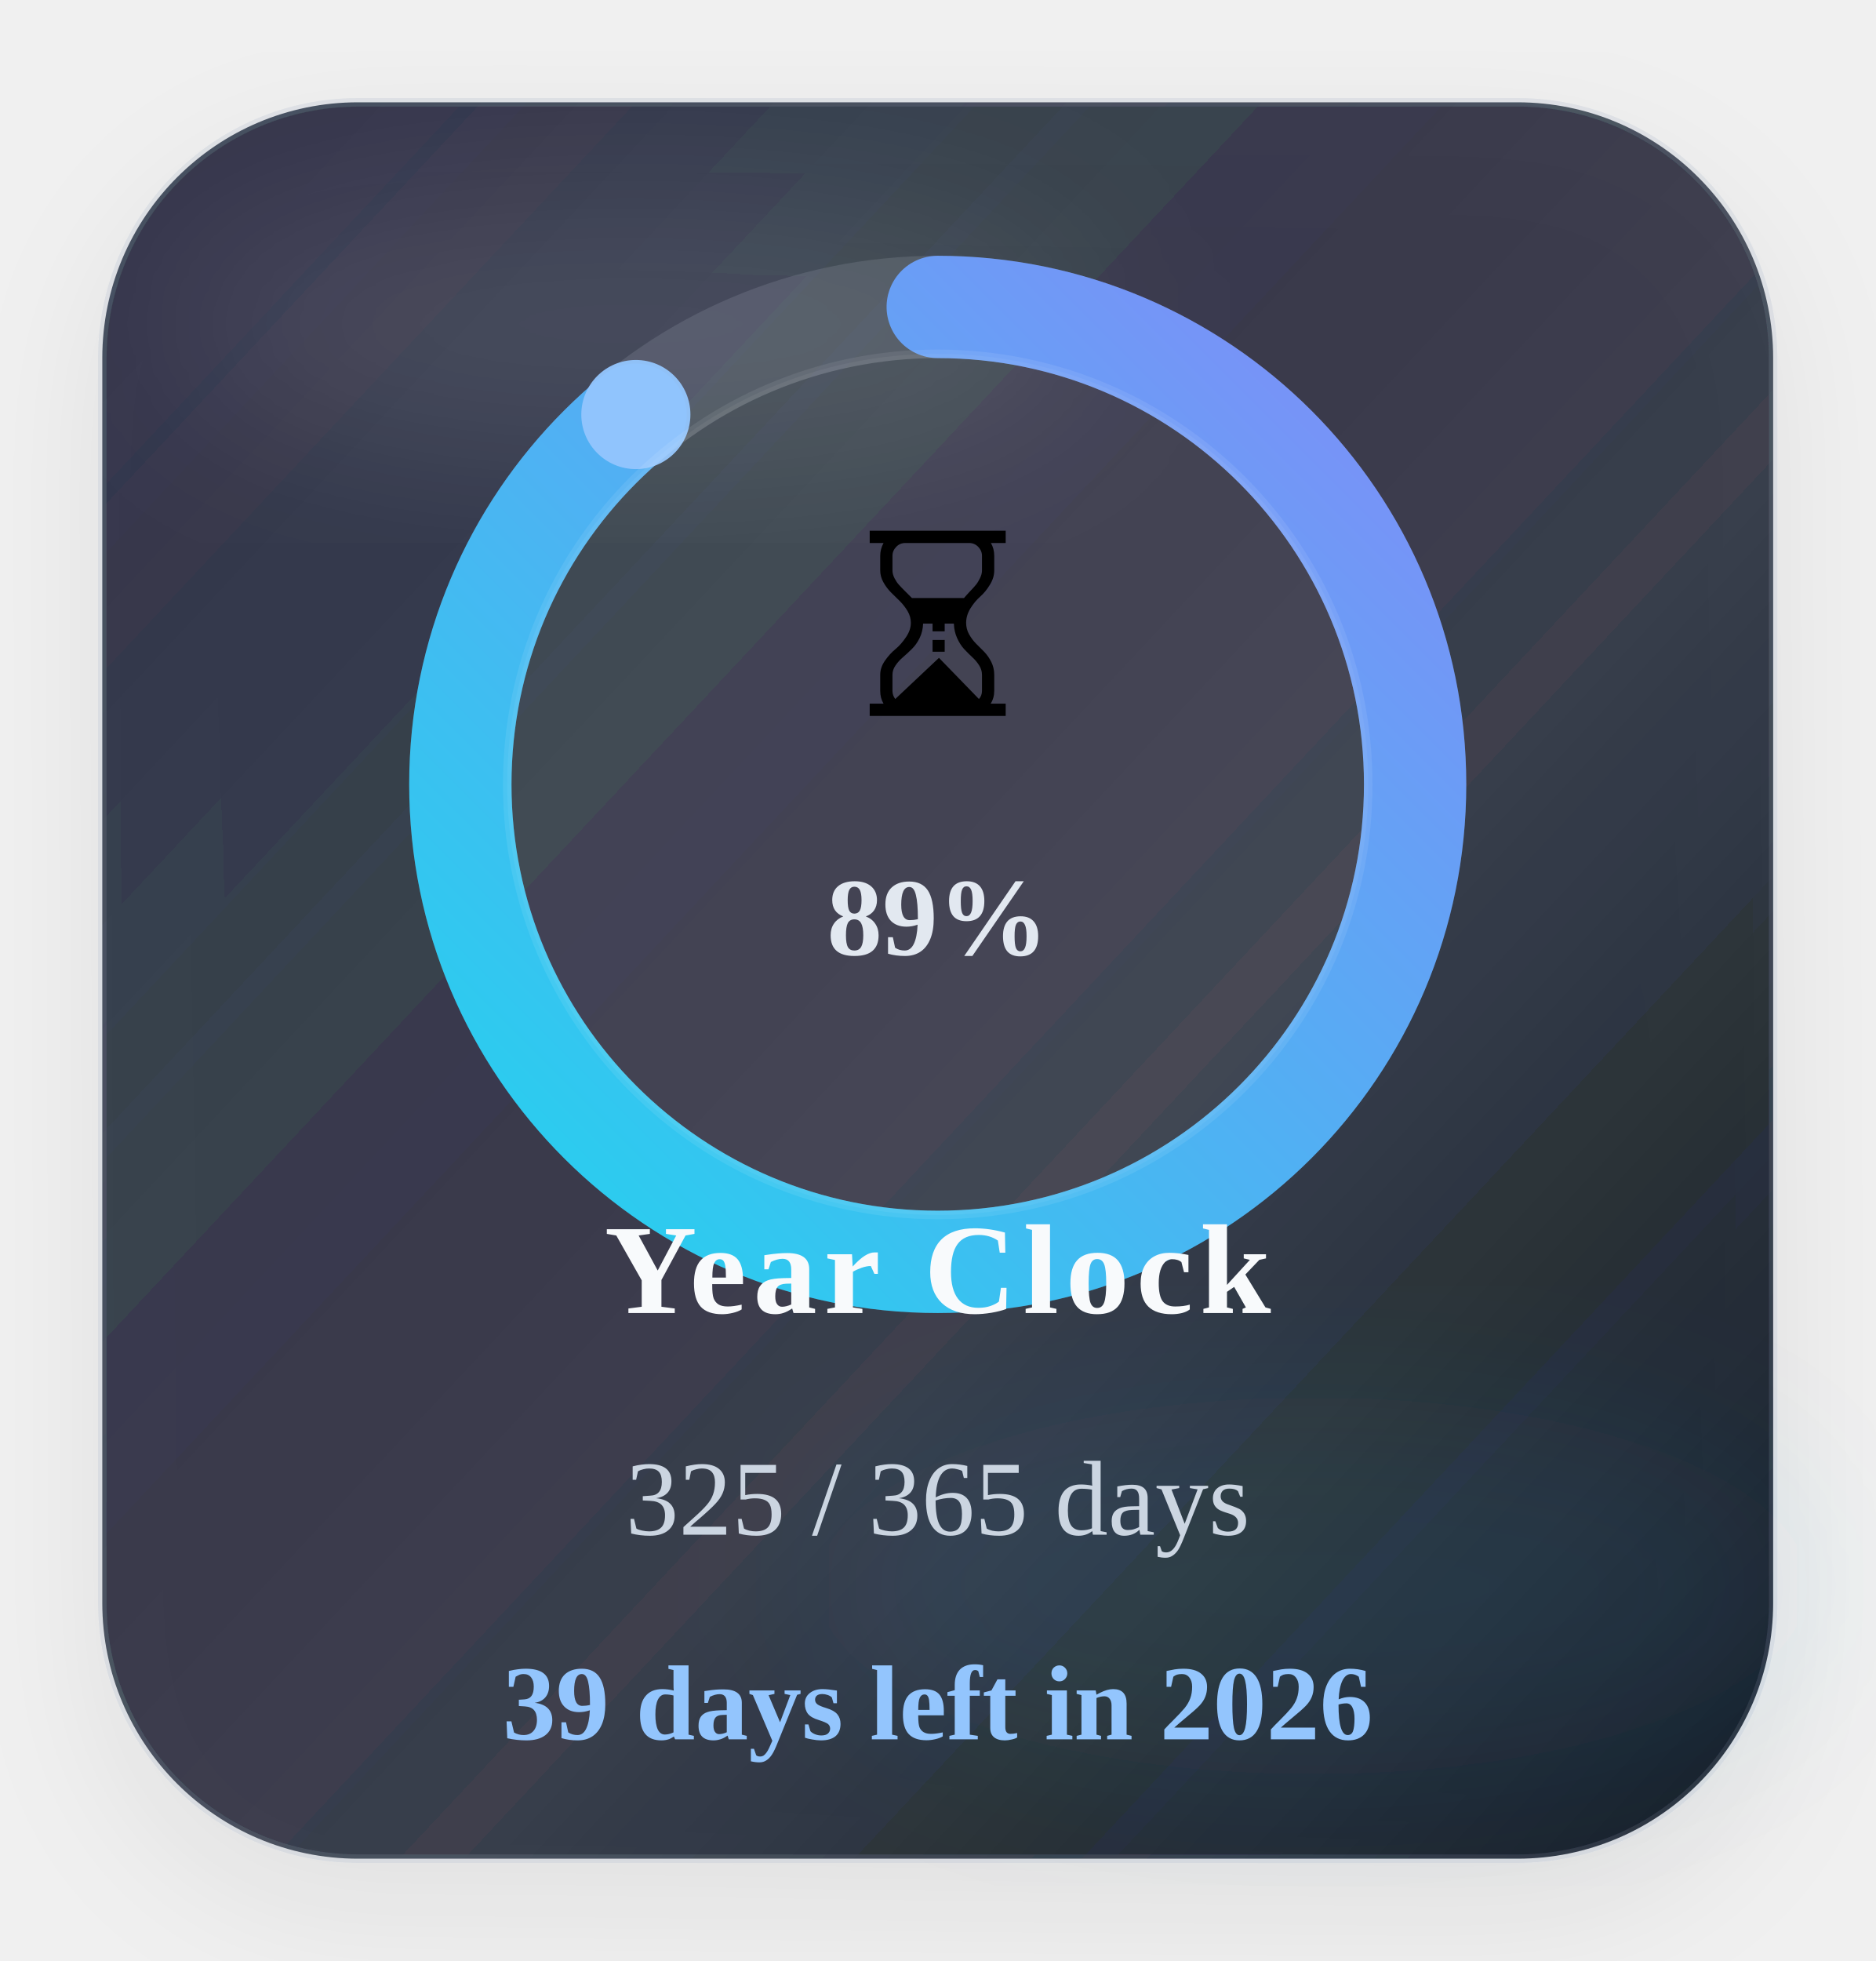
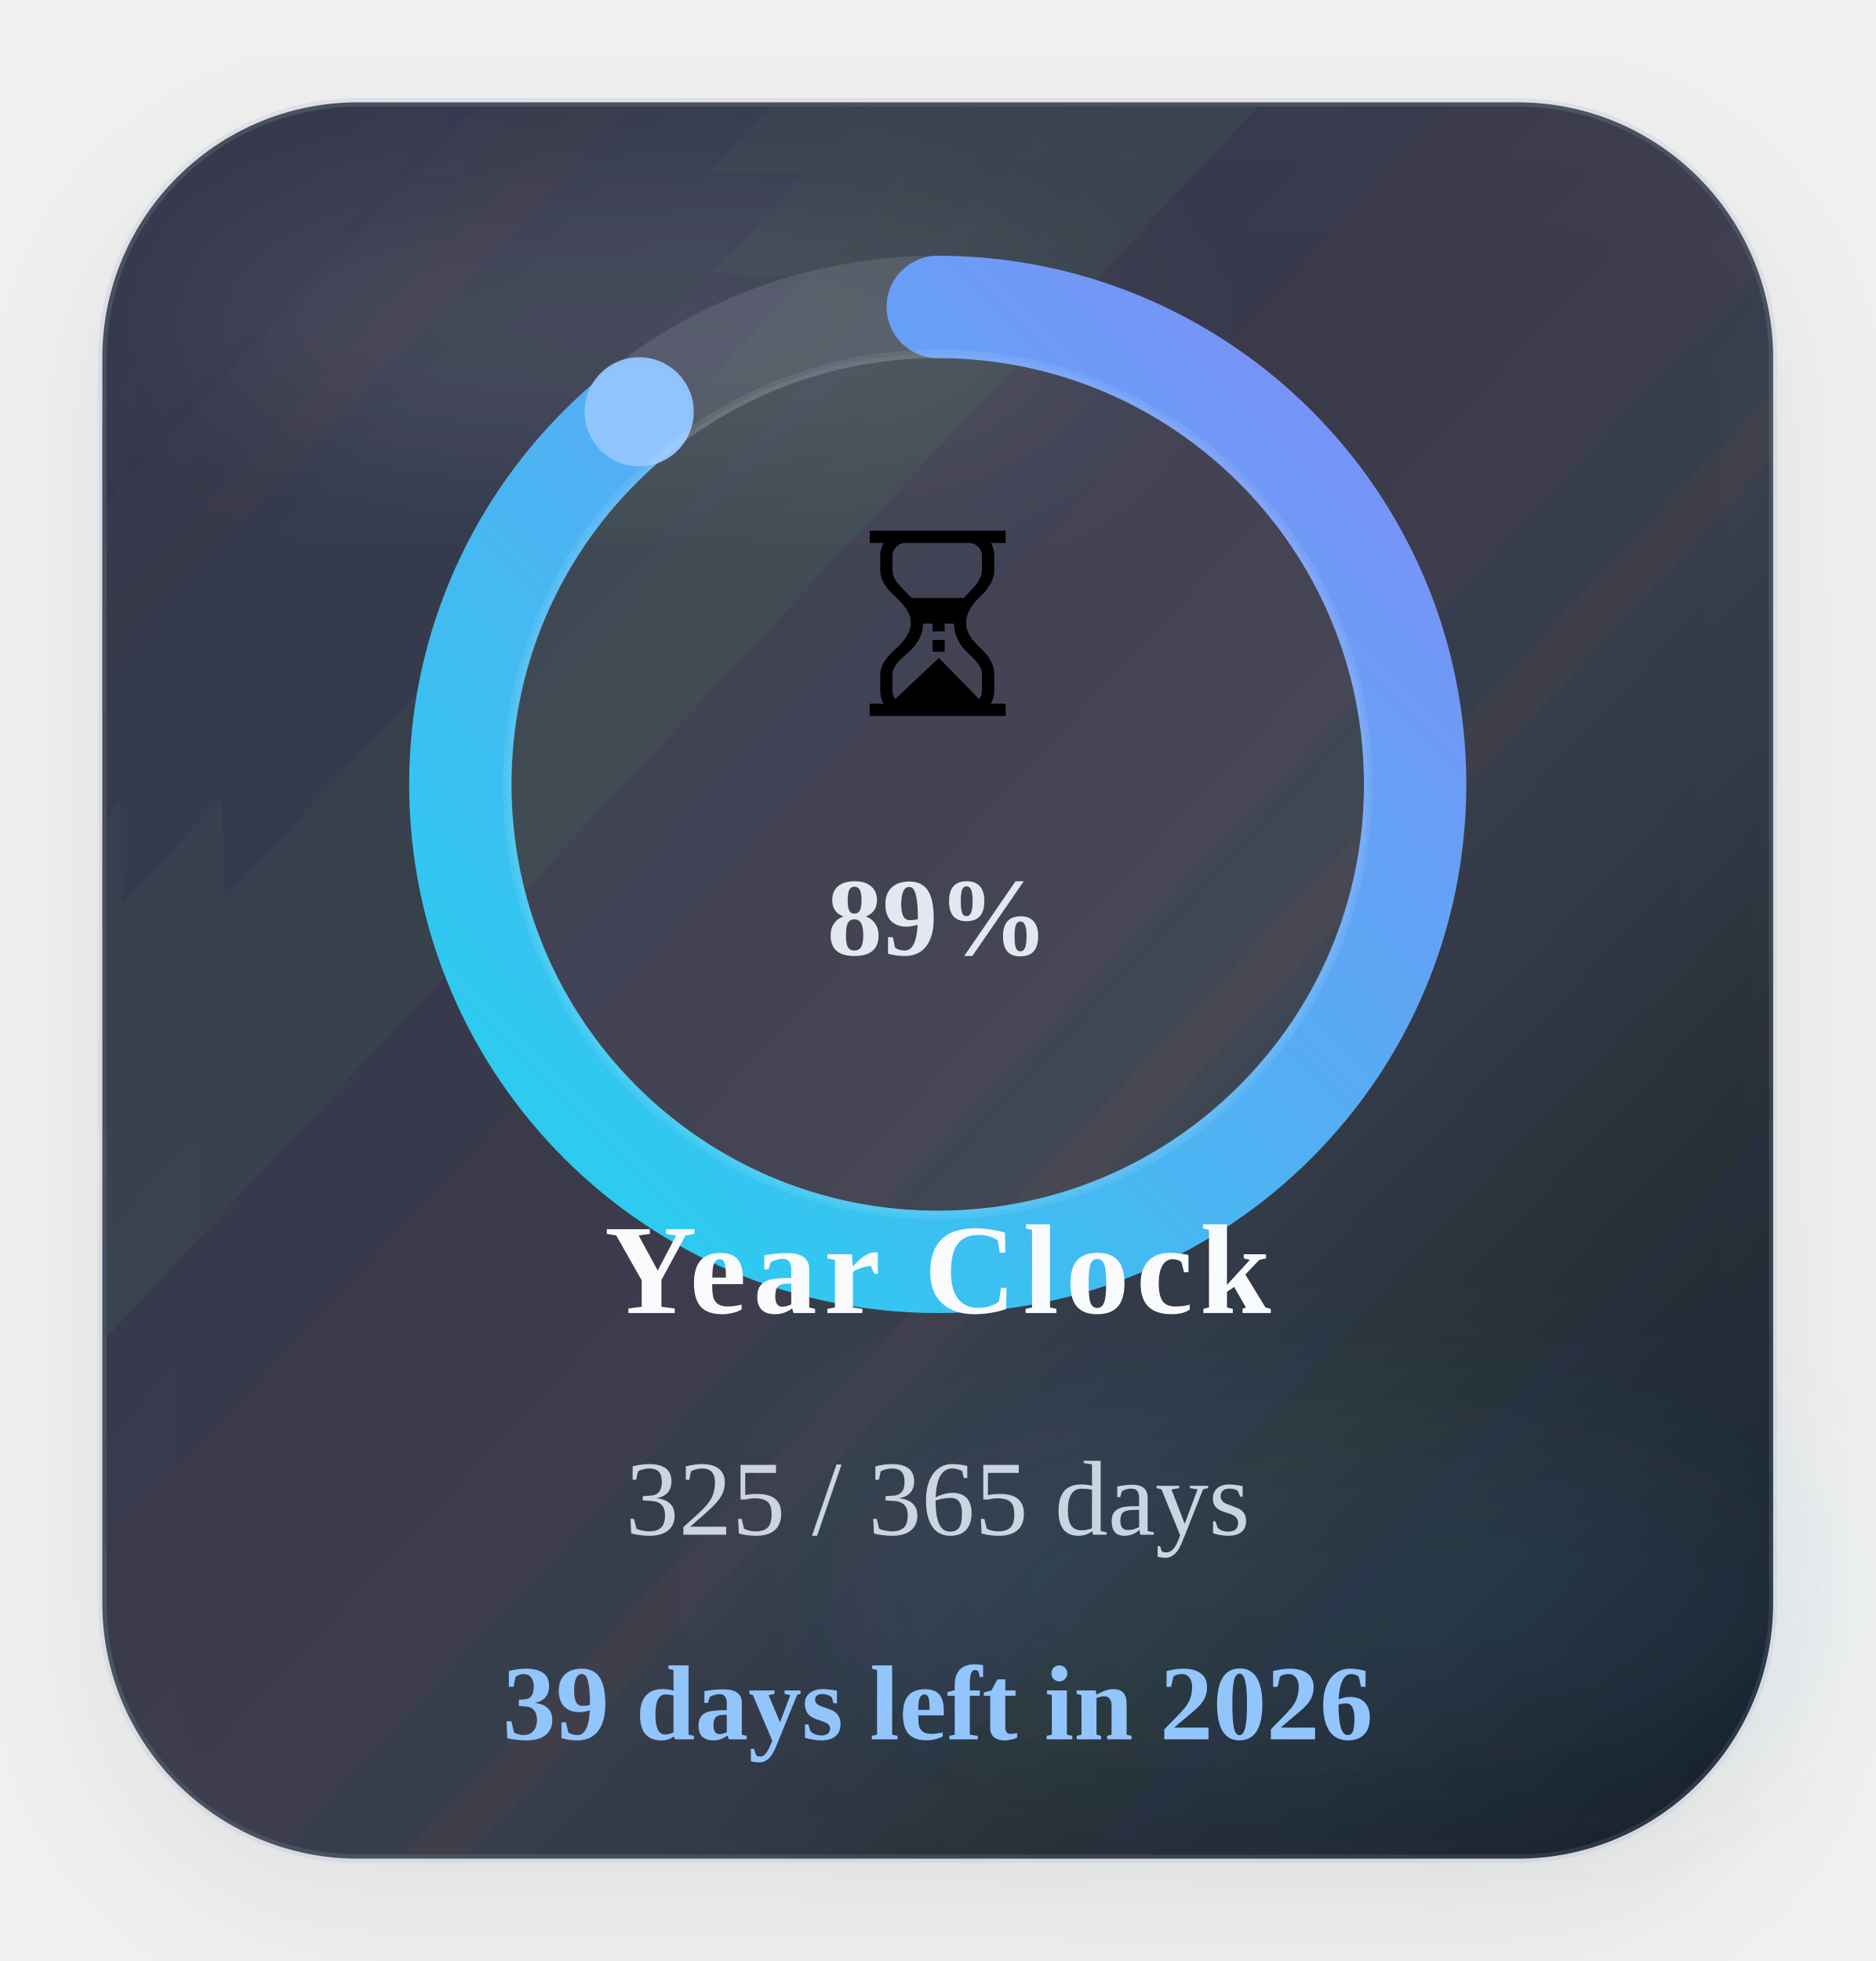
<svg xmlns="http://www.w3.org/2000/svg" width="220" height="230" viewBox="0 0 220 230" role="img" aria-label="Time progress for 2026">
  <defs>
    <linearGradient id="timeGradient" x1="0%" y1="0%" x2="100%" y2="100%">
      <stop offset="0%" stop-color="#22d3ee" />
      <stop offset="100%" stop-color="#818cf8" />
    </linearGradient>
    <linearGradient id="timeCard" x1="0%" y1="0%" x2="100%" y2="100%">
      <stop offset="0%" stop-color="#1c2537" stop-opacity="0.88" />
      <stop offset="60%" stop-color="#111827" stop-opacity="0.8" />
      <stop offset="100%" stop-color="#0b1220" stop-opacity="0.96" />
    </linearGradient>
    <filter id="timeShadow" x="-25%" y="-25%" width="150%" height="150%">
      <feDropShadow dx="0" dy="6" stdDeviation="8" flood-color="#020617" flood-opacity="0.08" />
    </filter>
    <filter id="timeBlur" x="-30%" y="-30%" width="160%" height="160%">
      <feGaussianBlur stdDeviation="10" />
    </filter>
  </defs>
  <rect x="12" y="12" width="196" height="206" rx="30" fill="url(#timeCard)" stroke="#94a3b8" stroke-opacity="0.18" filter="url(#timeShadow)" />
  <ellipse cx="74" cy="38" rx="54" ry="16" fill="#ffffff" fill-opacity="0.09" filter="url(#timeBlur)" />
  <ellipse cx="154" cy="186" rx="58" ry="22" fill="#38bdf8" fill-opacity="0.08" filter="url(#timeBlur)" />
  <circle class="ring-track" cx="110" cy="92" r="56" fill="none" stroke="#cbd5e1" stroke-opacity="0.14" stroke-width="12" />
-   <circle class="progress-ring" cx="110" cy="92" r="56" fill="none" stroke="url(#timeGradient)" stroke-width="12" stroke-linecap="round" stroke-dasharray="351.86" stroke-dashoffset="38.34" data-target-offset="38.34" data-ring-length="351.86" transform="rotate(-90 110 92)" />
-   <circle class="progress-endcap" cx="74.59" cy="48.62" r="6.4" fill="#93c5fd" fill-opacity="0.96" data-center-x="110" data-center-y="92" data-radius="56" data-target-angle="230.7748" />
+   <circle class="progress-ring" cx="110" cy="92" r="56" fill="none" stroke="url(#timeGradient)" stroke-width="12" stroke-linecap="round" stroke-dasharray="351.86" stroke-dashoffset="37.84" data-target-offset="37.84" data-ring-length="351.86" transform="rotate(-90 110 92)" />
+   <circle class="progress-endcap" cx="74.98" cy="48.30" r="6.4" fill="#93c5fd" fill-opacity="0.96" data-center-x="110" data-center-y="92" data-radius="56" data-target-angle="231.2882" />
  <circle class="ring-core" cx="110" cy="92" r="50.5" fill="#ffffff" fill-opacity="0.05" stroke="#ffffff" stroke-opacity="0.08" />
  <text class="progress-emoji" x="110" y="84" text-anchor="middle" font-size="30">⏳</text>
  <text class="progress-percent" x="110" y="112" text-anchor="middle" font-size="13" font-weight="700" fill="#e2e8f0">89%</text>
  <text class="progress-label" x="110" y="154" text-anchor="middle" font-size="15" font-weight="700" letter-spacing="0.8" fill="#f8fafc">Year Clock</text>
  <text class="progress-value" x="110" y="180" text-anchor="middle" font-size="12.5" fill="#cbd5e1">325 / 365 days</text>
  <text class="progress-status" data-status-state="remaining" x="110" y="204" text-anchor="middle" font-size="12.5" font-weight="700" fill="#93c5fd">39 days left in 2026</text>
</svg>
